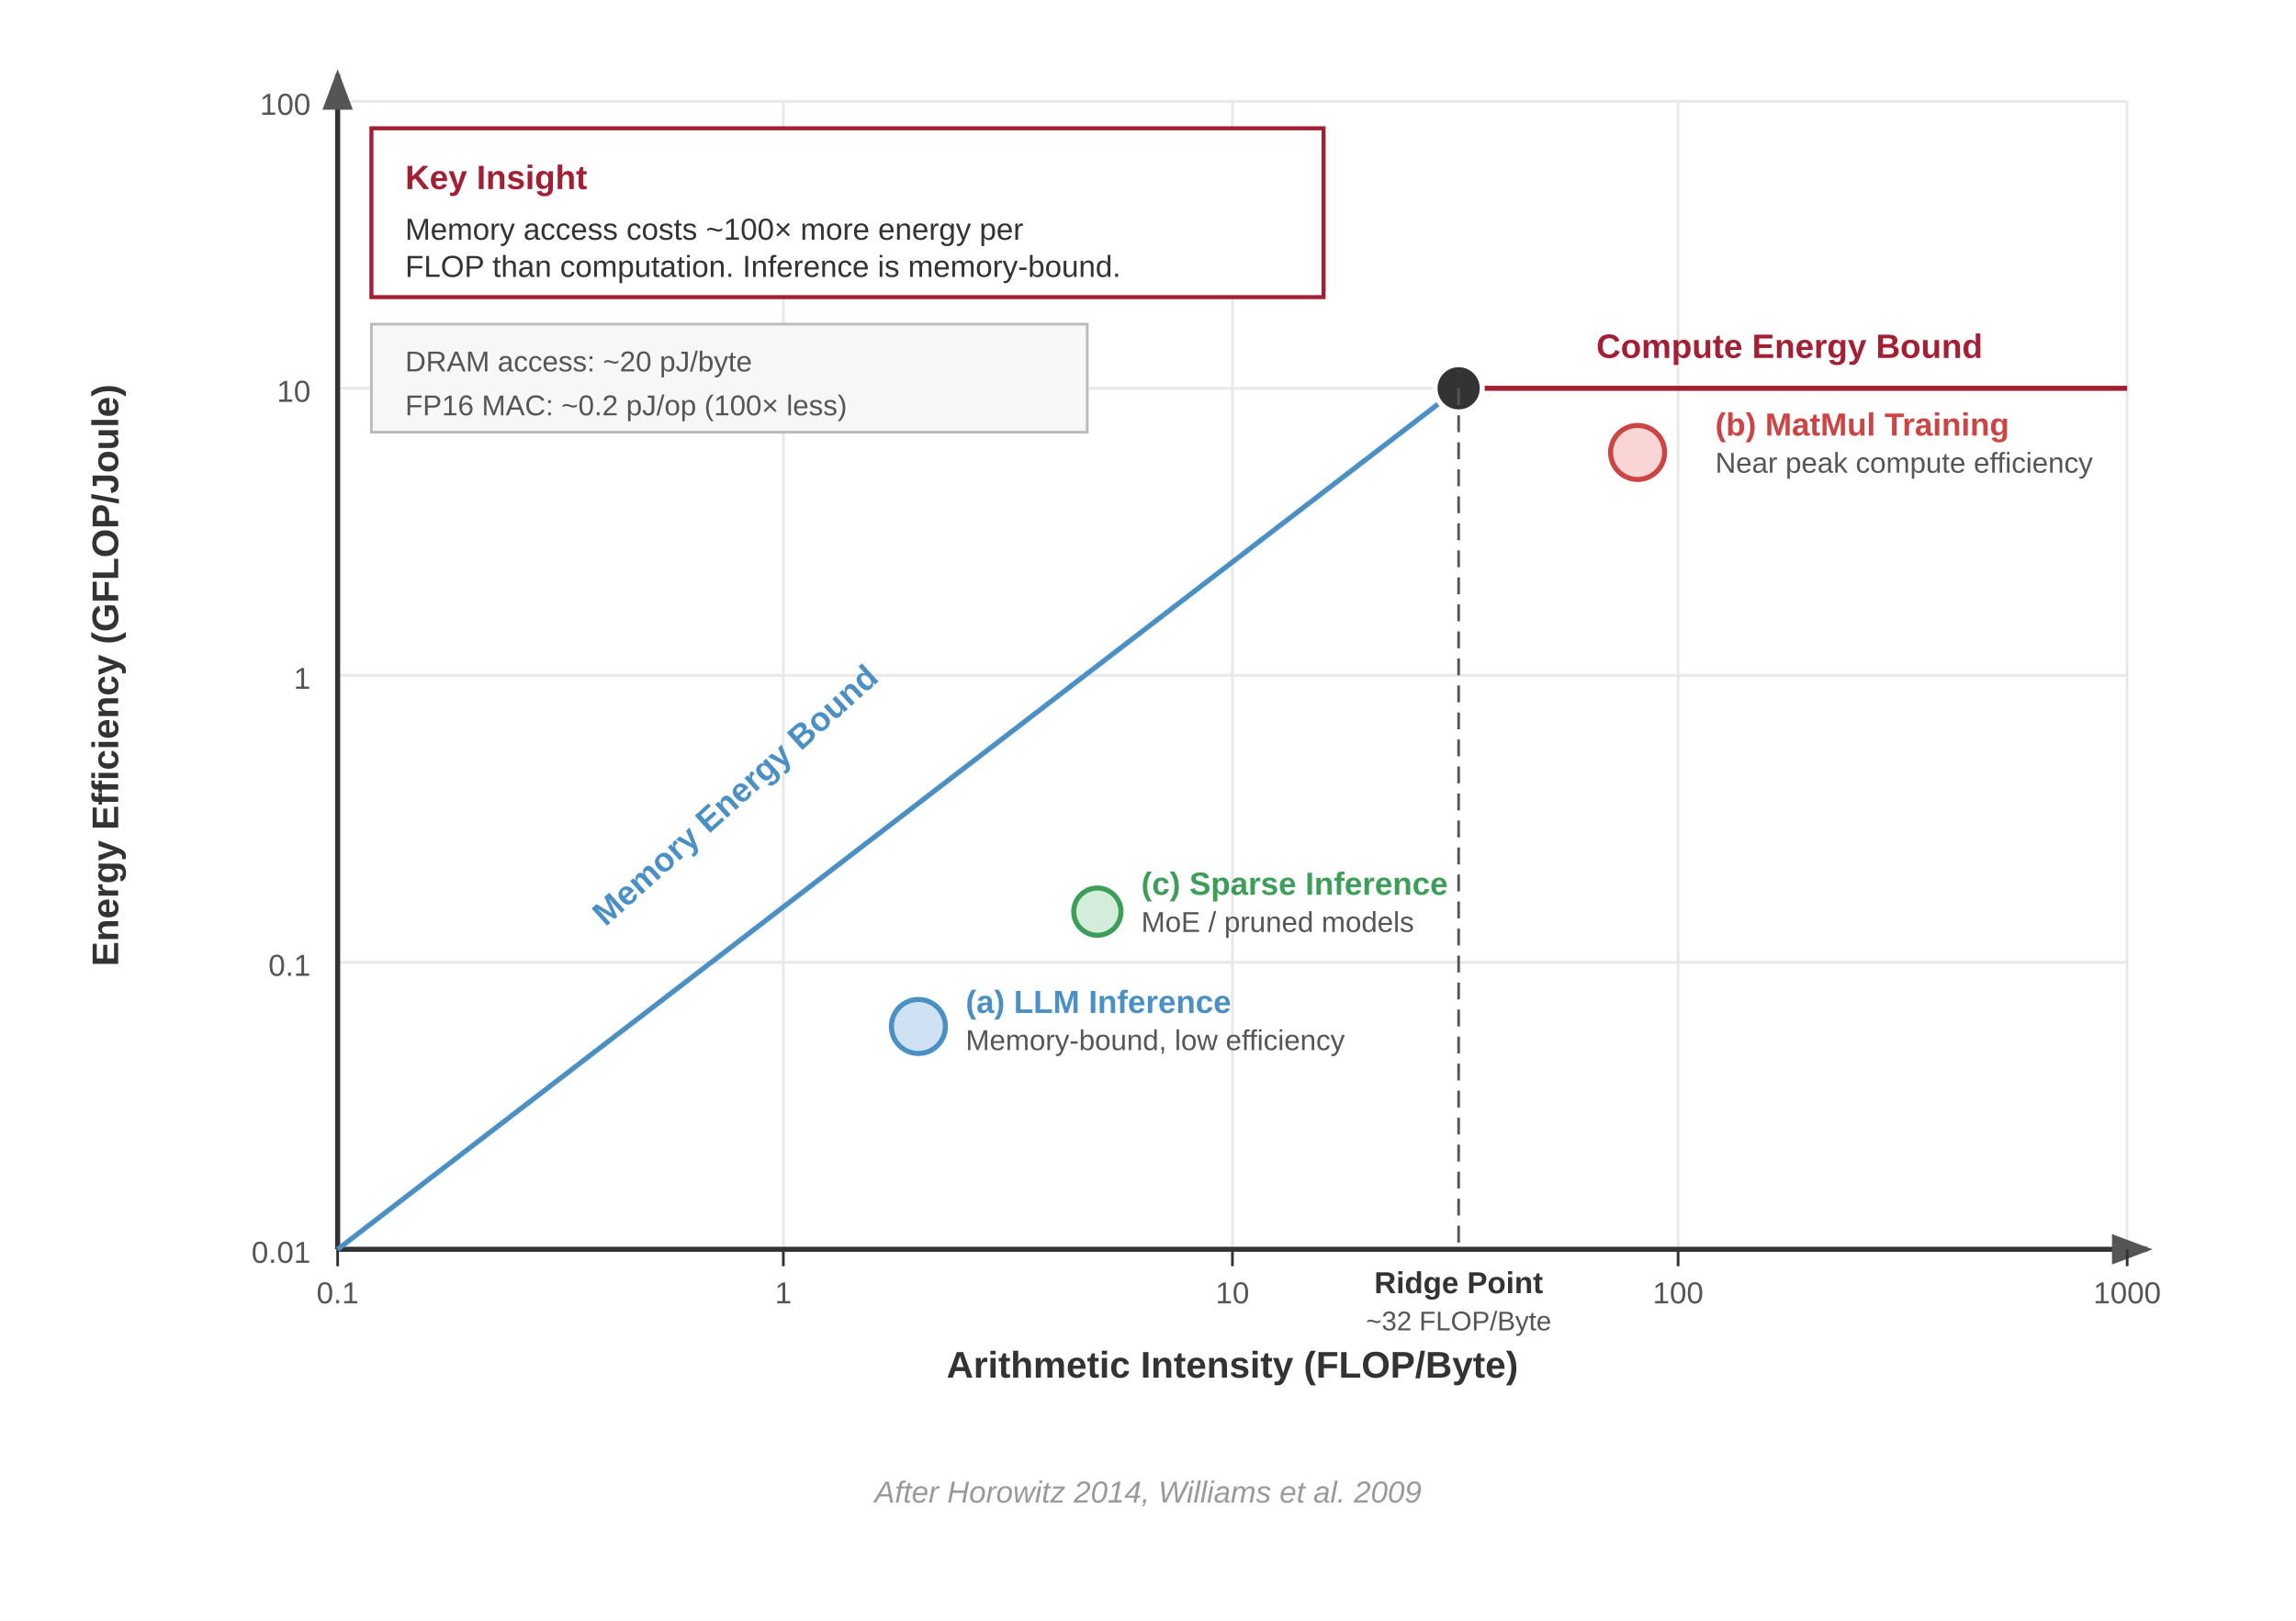
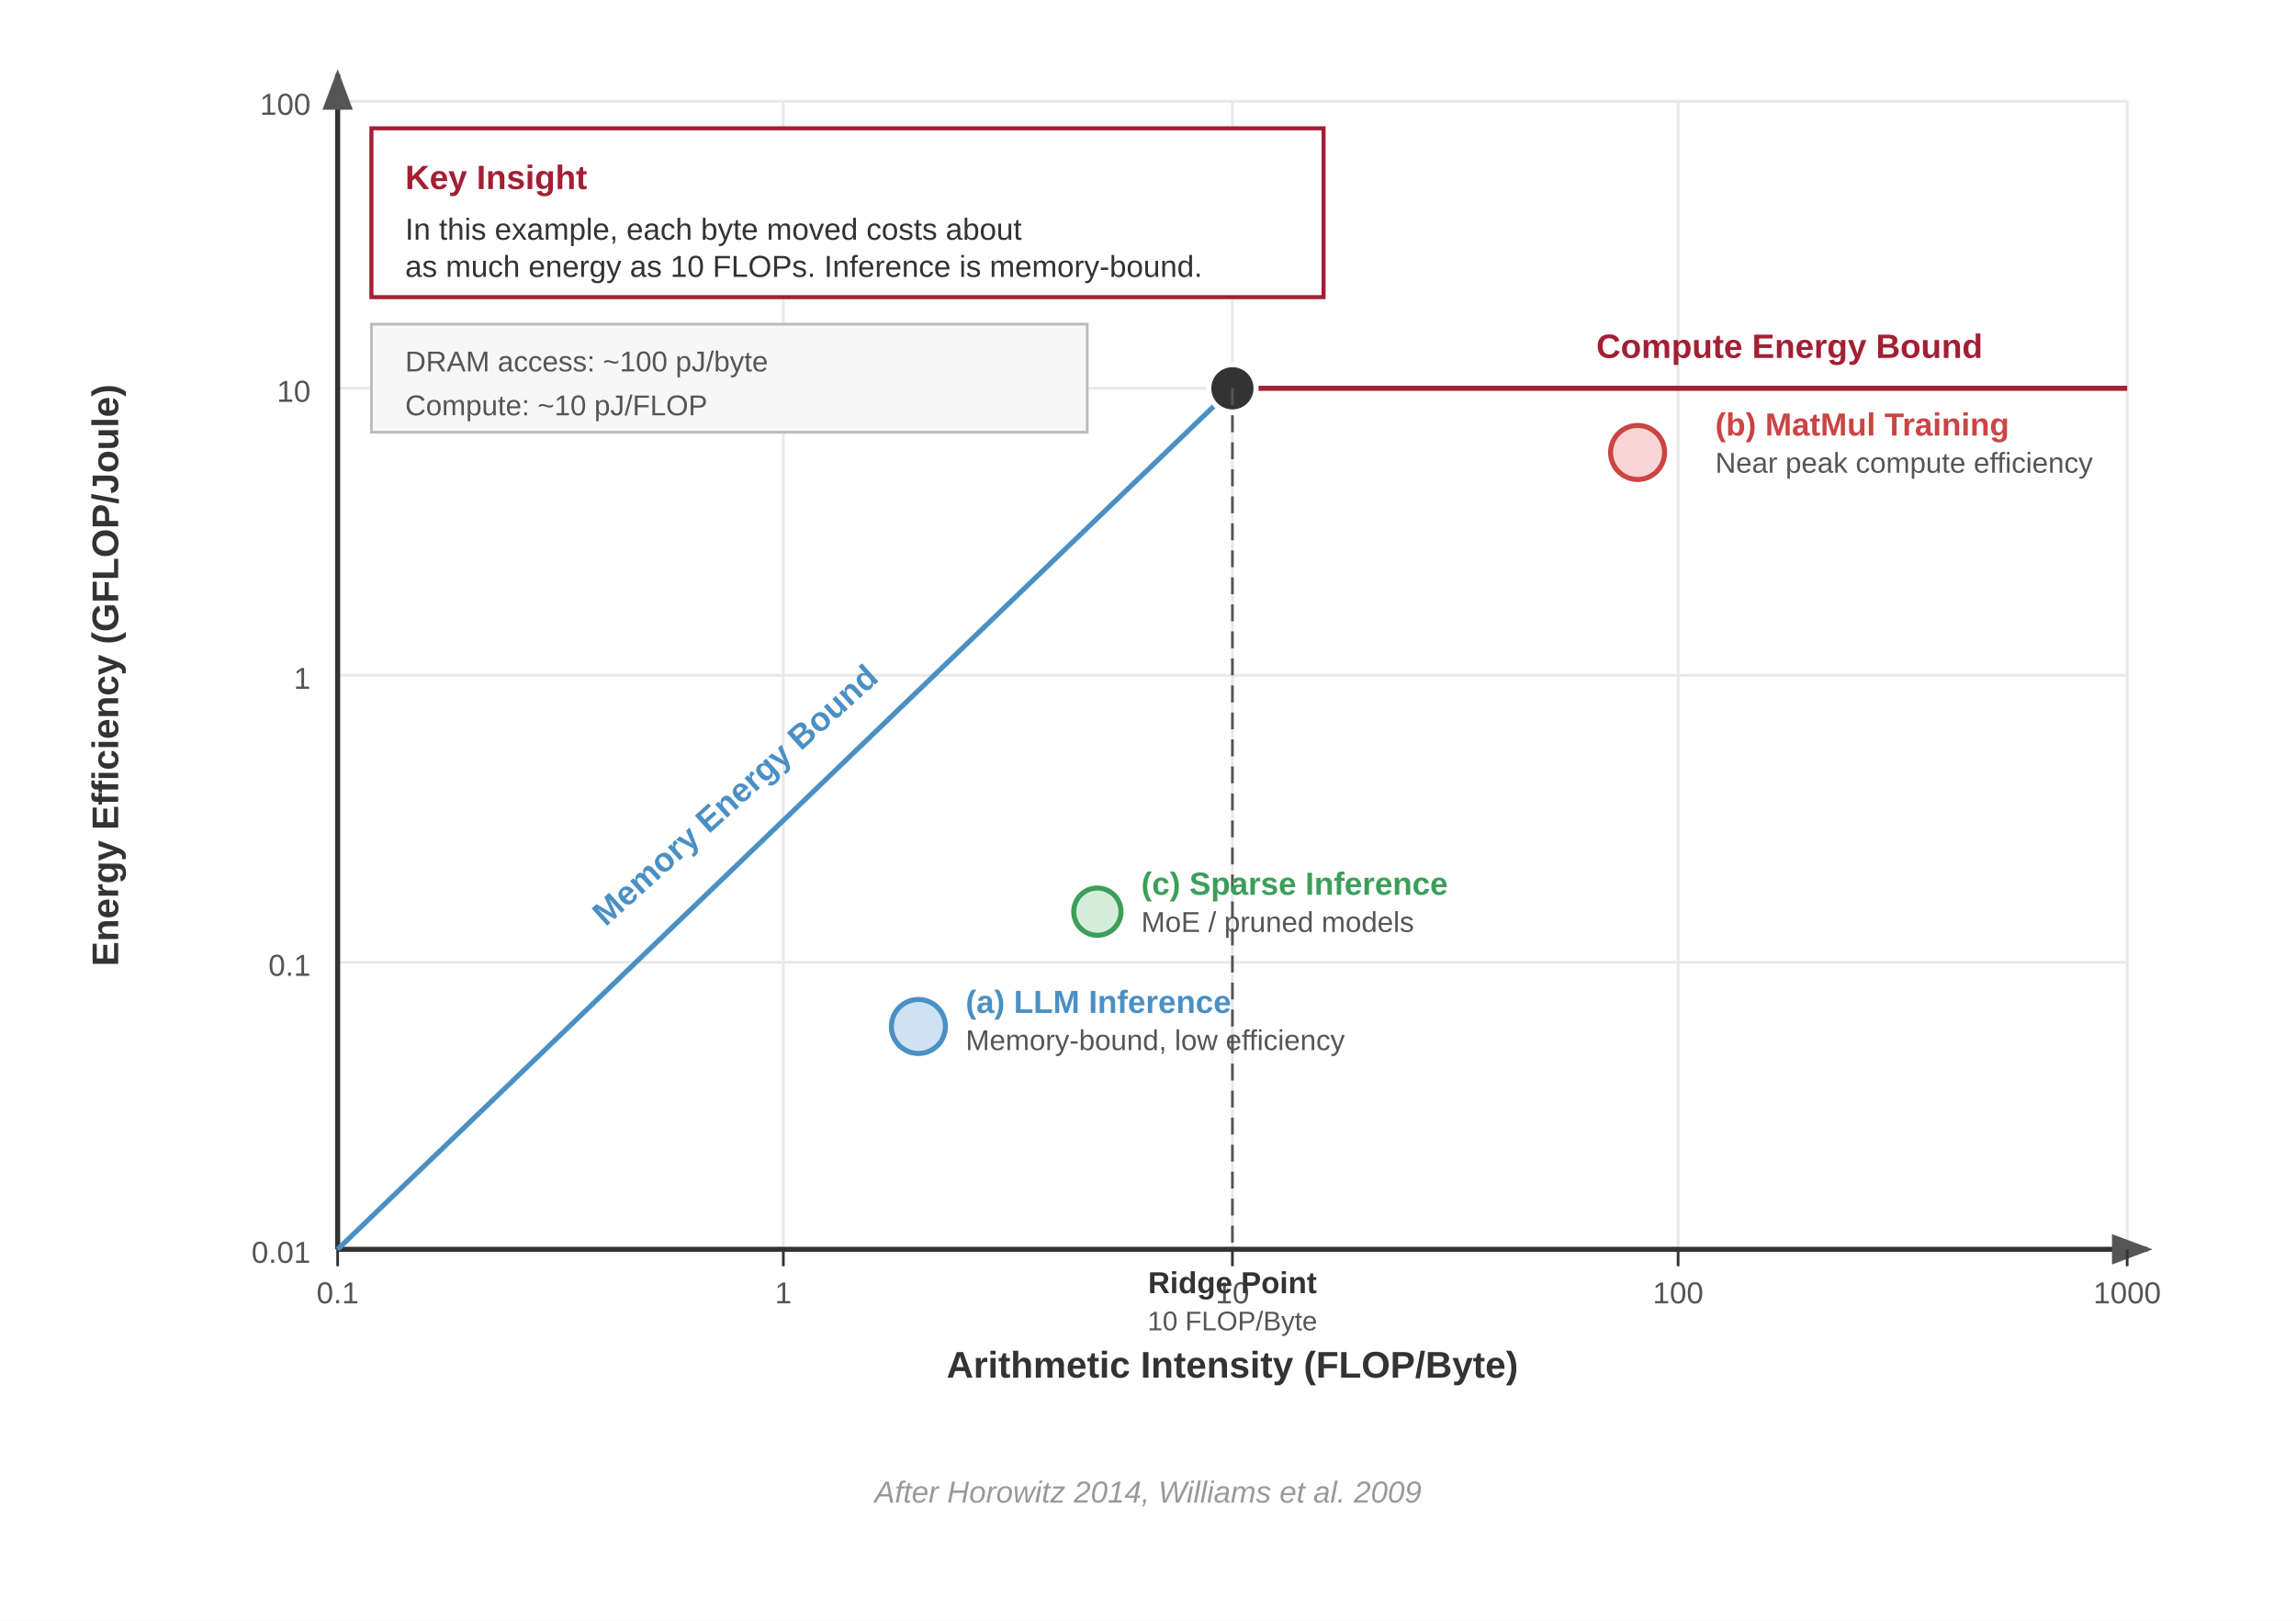
<svg xmlns="http://www.w3.org/2000/svg" font-family="Arial, Helvetica, sans-serif" viewBox="0 0 680 480">
  <rect width="680" height="480" fill="#fff" />
  <defs>
    <marker id="arrow" markerWidth="8" markerHeight="6" refX="7" refY="3" orient="auto">
      <path d="M0,0 L8,3 L0,6 Z" fill="#555" />
    </marker>
    <marker id="arrow-red" markerWidth="8" markerHeight="6" refX="7" refY="3" orient="auto">
      <path d="M0,0 L8,3 L0,6 Z" fill="#a31f34" />
    </marker>
  </defs>
  <g stroke="#e8e8e8" stroke-width="0.8">
    <line x1="100" y1="30" x2="100" y2="370" />
    <line x1="232" y1="30" x2="232" y2="370" />
    <line x1="365" y1="30" x2="365" y2="370" />
    <line x1="497" y1="30" x2="497" y2="370" />
    <line x1="630" y1="30" x2="630" y2="370" />
    <line x1="100" y1="370" x2="630" y2="370" />
    <line x1="100" y1="285" x2="630" y2="285" />
    <line x1="100" y1="200" x2="630" y2="200" />
    <line x1="100" y1="115" x2="630" y2="115" />
    <line x1="100" y1="30" x2="630" y2="30" />
  </g>
  <line x1="100" y1="370" x2="636" y2="370" stroke="#333" stroke-width="1.5" marker-end="url(#arrow)" />
  <line x1="100" y1="370" x2="100" y2="22" stroke="#333" stroke-width="1.5" marker-end="url(#arrow)" />
  <g font-size="9" fill="#555" text-anchor="end">
    <text x="92" y="374">0.01</text>
    <text x="92" y="289">0.1</text>
    <text x="92" y="204">1</text>
    <text x="92" y="119">10</text>
    <text x="92" y="34">100</text>
  </g>
  <text x="35" y="200" text-anchor="middle" font-size="11" font-weight="700" fill="#333" transform="rotate(-90,35,200)">Energy Efficiency (GFLOP/Joule)</text>
  <g font-size="9" fill="#555" text-anchor="middle">
    <text x="100" y="386">0.1</text>
    <text x="232" y="386">1</text>
    <text x="365" y="386">10</text>
    <text x="497" y="386">100</text>
    <text x="630" y="386">1000</text>
  </g>
  <text x="365" y="408" text-anchor="middle" font-size="11" font-weight="700" fill="#333">Arithmetic Intensity (FLOP/Byte)</text>
  <g stroke="#333" stroke-width="0.8">
    <line x1="100" y1="370" x2="100" y2="375" />
    <line x1="232" y1="370" x2="232" y2="375" />
    <line x1="365" y1="370" x2="365" y2="375" />
    <line x1="497" y1="370" x2="497" y2="375" />
    <line x1="630" y1="370" x2="630" y2="375" />
  </g>
-   <line x1="100" y1="370" x2="432" y2="115" stroke="#4a90c4" stroke-width="1.5" />
-   <line x1="432" y1="115" x2="630" y2="115" stroke="#a31f34" stroke-width="1.5" />
-   <circle cx="432" cy="115" r="7" fill="#333" stroke="#fff" stroke-width="1.5" />
-   <line x1="432" y1="115" x2="432" y2="370" stroke="#555" stroke-width="0.8" stroke-dasharray="5,3" />
-   <text x="432" y="383" text-anchor="middle" font-size="9" font-weight="700" fill="#333">Ridge Point</text>
-   <text x="432" y="394" text-anchor="middle" font-size="8" fill="#555">~32 FLOP/Byte</text>
+   <line x1="100" y1="370" x2="365" y2="115" stroke="#4a90c4" stroke-width="1.5" />
+   <line x1="365" y1="115" x2="630" y2="115" stroke="#a31f34" stroke-width="1.5" />
+   <circle cx="365" cy="115" r="7" fill="#333" stroke="#fff" stroke-width="1.5" />
+   <line x1="365" y1="115" x2="365" y2="370" stroke="#555" stroke-width="0.8" stroke-dasharray="5,3" />
+   <text x="365" y="383" text-anchor="middle" font-size="9" font-weight="700" fill="#333">Ridge Point</text>
+   <text x="365" y="394" text-anchor="middle" font-size="8" fill="#555">10 FLOP/Byte</text>
  <text x="220" y="238" text-anchor="middle" font-size="10" font-weight="700" fill="#4a90c4" transform="rotate(-42,220,238)">Memory Energy Bound</text>
  <text x="530" y="106" text-anchor="middle" font-size="10" font-weight="700" fill="#a31f34">Compute Energy Bound</text>
  <circle cx="272" cy="304" r="8" fill="#cfe2f3" stroke="#4a90c4" stroke-width="1.5" />
  <text x="286" y="300" font-size="9.5" font-weight="700" fill="#4a90c4">(a) LLM Inference</text>
  <text x="286" y="311" font-size="8.5" fill="#555">Memory-bound, low efficiency</text>
  <circle cx="485" cy="134" r="8" fill="#f9d6d5" stroke="#c44" stroke-width="1.5" />
  <text x="508.0" y="129" font-size="9.5" font-weight="700" fill="#c44">(b) MatMul Training</text>
  <text x="508.0" y="140" font-size="8.5" fill="#555">Near peak compute efficiency</text>
  <circle cx="325" cy="270" r="7" fill="#d4edda" stroke="#3d9e5a" stroke-width="1.5" />
  <text x="338" y="265" font-size="9.5" font-weight="700" fill="#3d9e5a">(c) Sparse Inference</text>
  <text x="338" y="276" font-size="8.5" fill="#555">MoE / pruned models</text>
  <rect x="110" y="38" width="282" height="50" fill="#fff" stroke="#a31f34" stroke-width="1.2" />
  <text x="120" y="56" font-size="10" font-weight="700" fill="#a31f34">Key Insight</text>
-   <text x="120" y="71" font-size="9" fill="#333">Memory access costs ~100× more energy per</text>
-   <text x="120" y="82" font-size="9" fill="#333">FLOP than computation. Inference is memory-bound.</text>
+   <text x="120" y="71" font-size="9" fill="#333">In this example, each byte moved costs about</text>
+   <text x="120" y="82" font-size="9" fill="#333">as much energy as 10 FLOPs. Inference is memory-bound.</text>
  <rect x="110" y="96" width="212" height="32" fill="#f7f7f7" stroke="#bbb" stroke-width="0.8" />
-   <text x="120" y="110" font-size="8.5" fill="#555">DRAM access: ~20 pJ/byte</text>
-   <text x="120" y="123" font-size="8.5" fill="#555">FP16 MAC: ~0.2 pJ/op (100× less)</text>
+   <text x="120" y="110" font-size="8.5" fill="#555">DRAM access: ~100 pJ/byte</text>
+   <text x="120" y="123" font-size="8.5" fill="#555">Compute: ~10 pJ/FLOP</text>
  <text x="340" y="445" text-anchor="middle" font-size="9" fill="#999" font-style="italic">After Horowitz 2014, Williams et al. 2009</text>
</svg>
